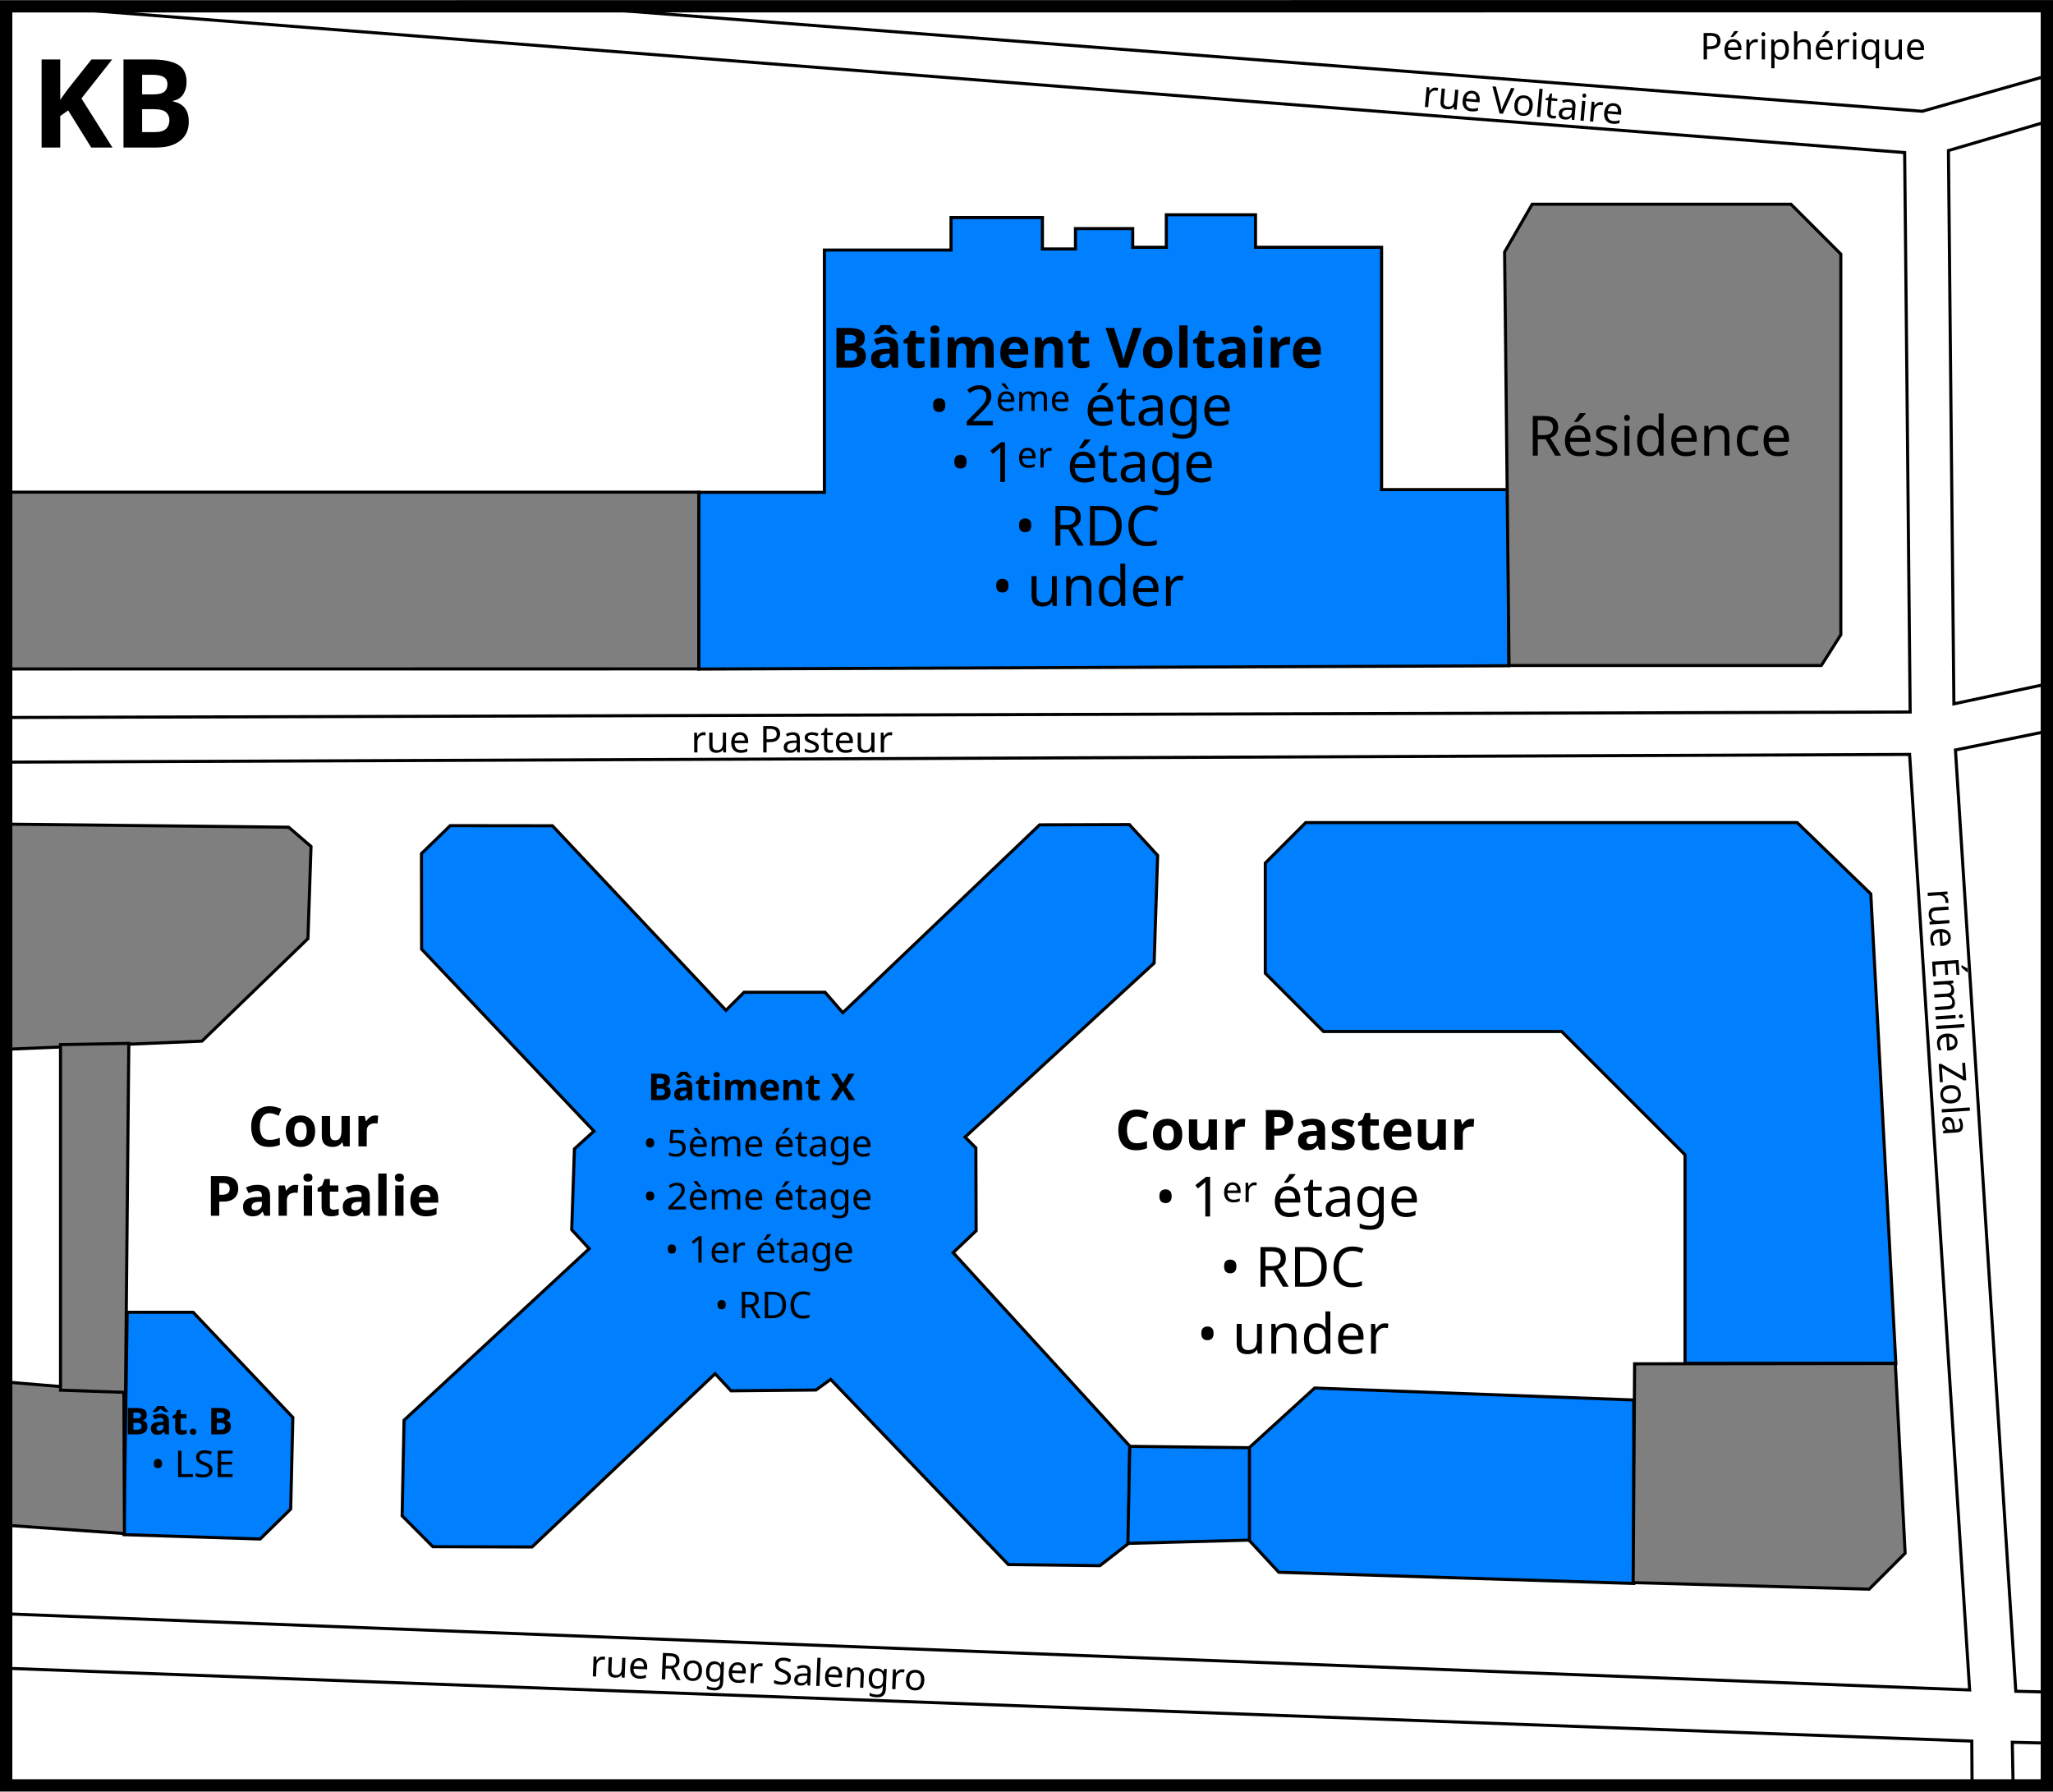
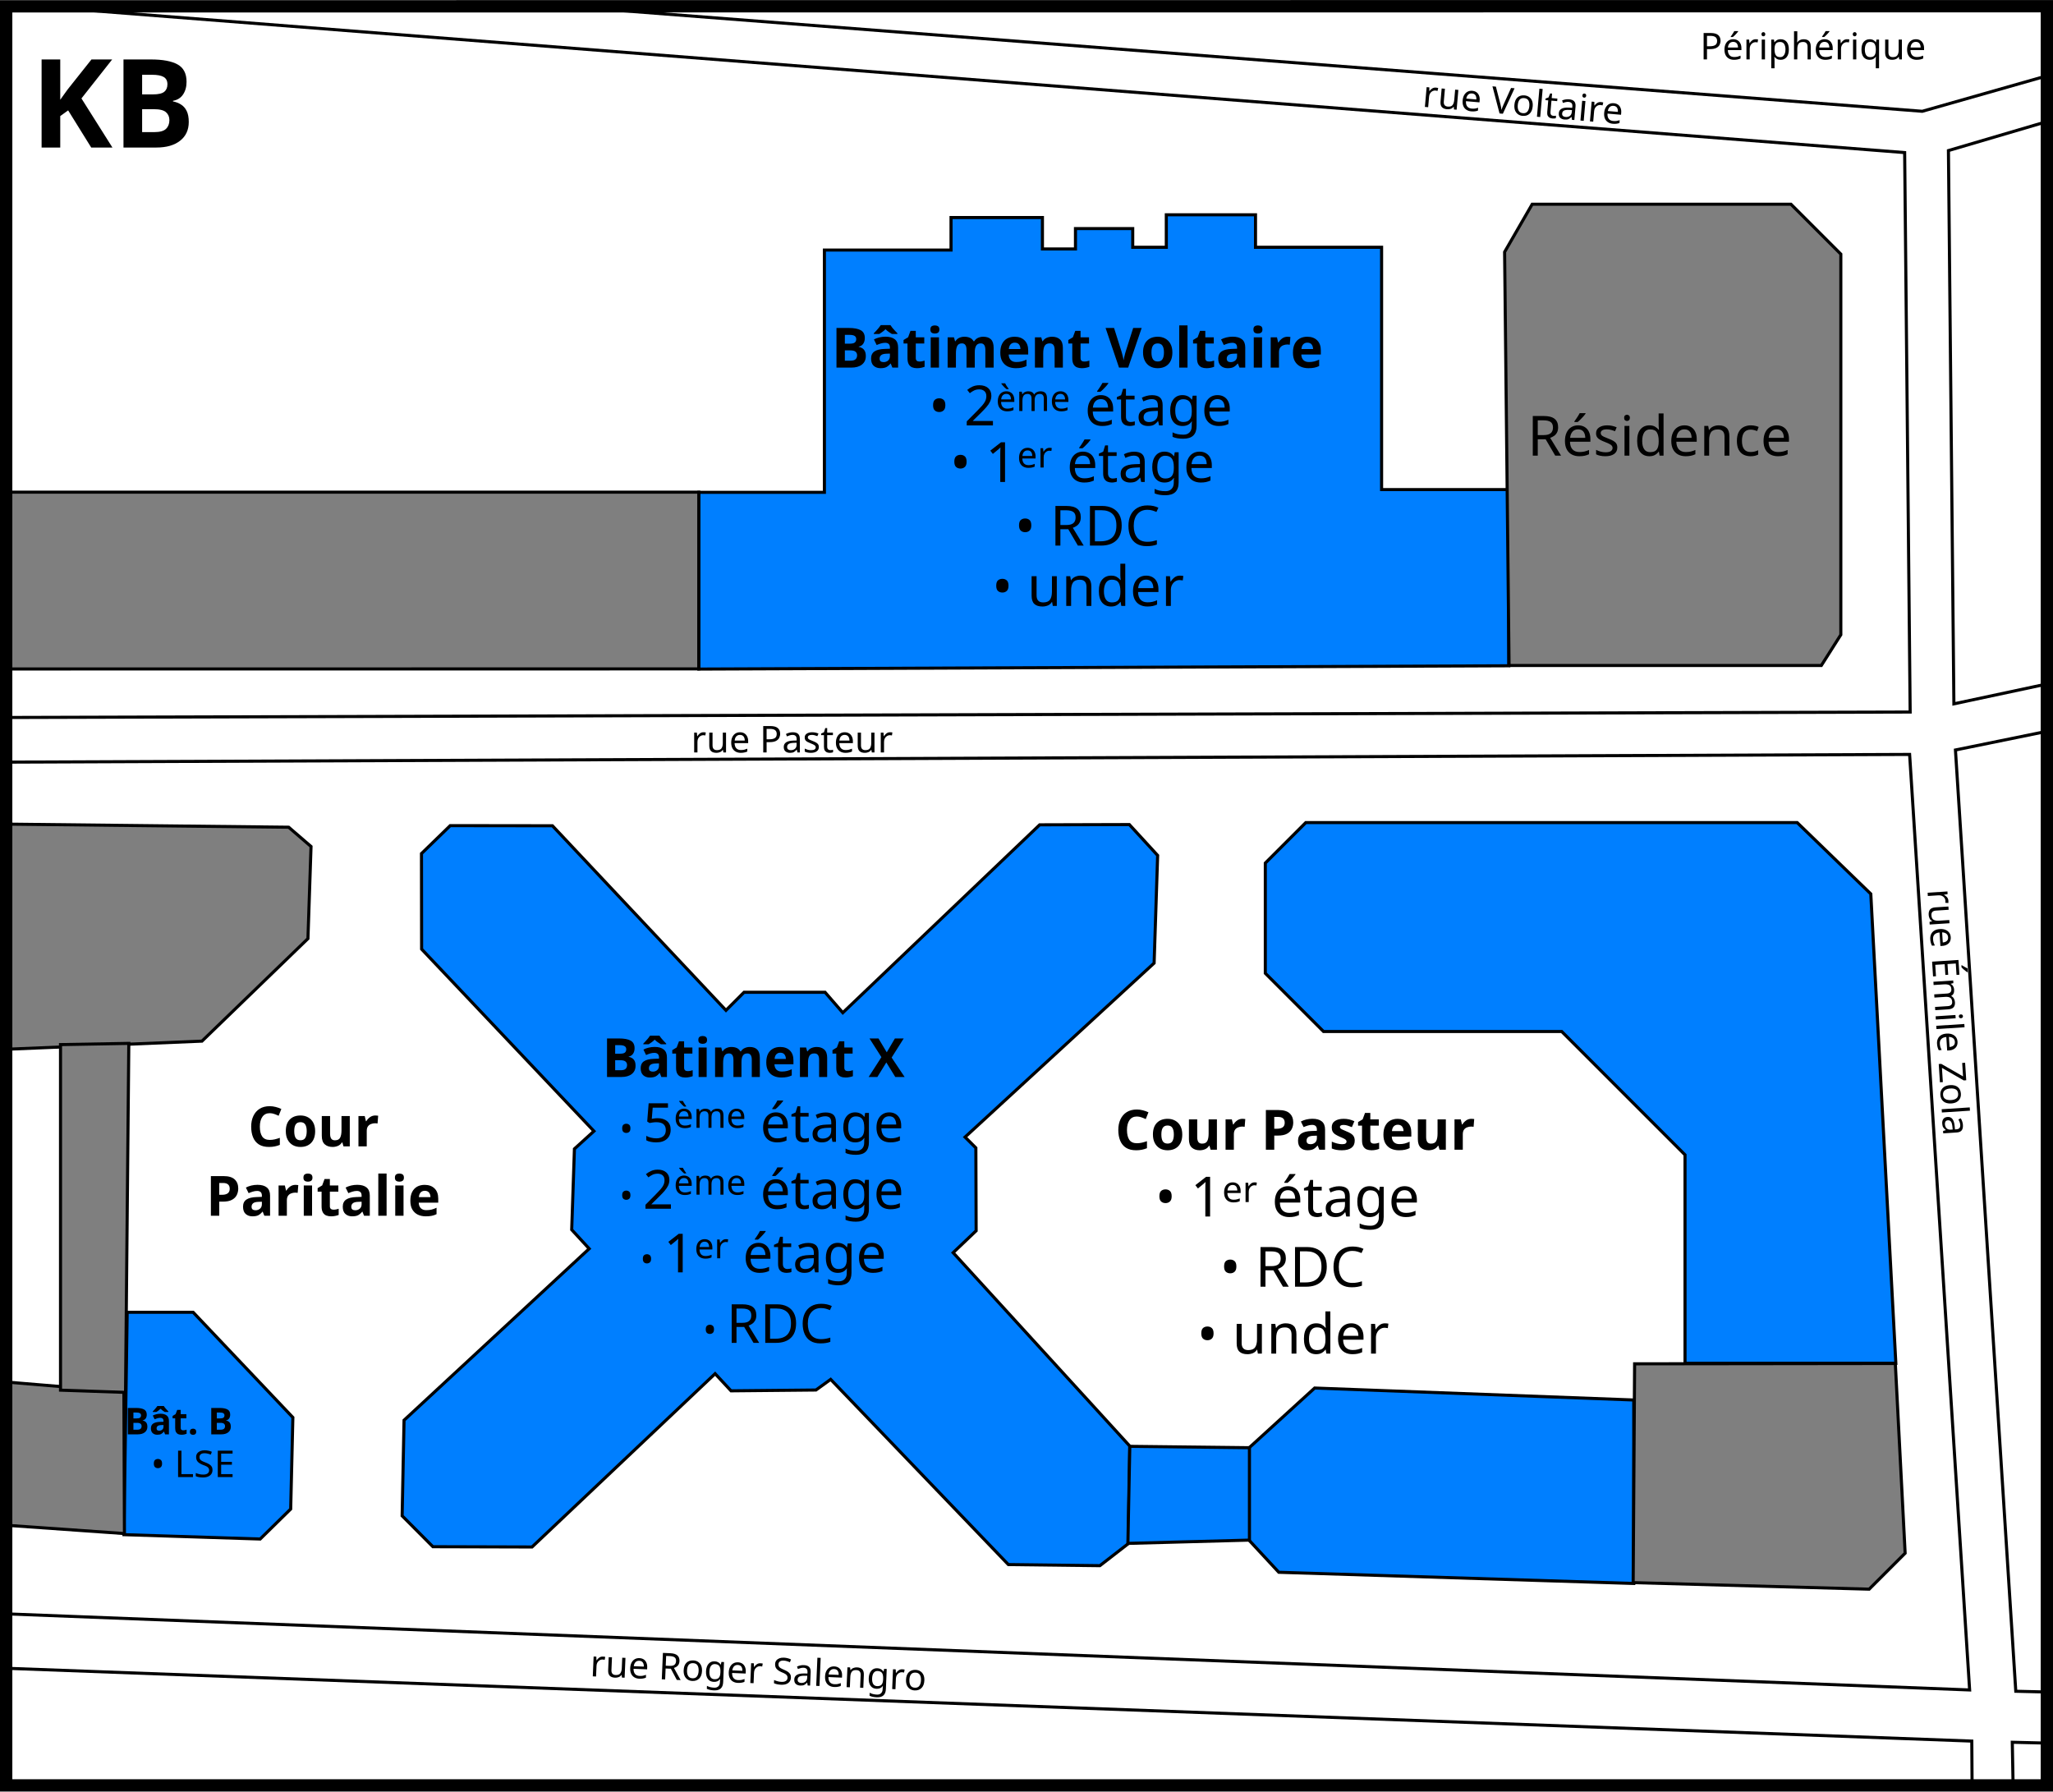
<svg xmlns="http://www.w3.org/2000/svg" xmlns:xlink="http://www.w3.org/1999/xlink" width="665.844" height="581" id="svg2" version="1.1">
  <defs id="defs4" />
  <g id="layer1" transform="translate(-70.125,-238.5938)">
    <path style="fill:none;stroke:#000000;stroke-width:1px;stroke-linecap:butt;stroke-linejoin:miter;stroke-opacity:1" d="m 85.714,240.934 602.143,47.143 1.786,181.429 -616.609,1.767" id="path3818" />
    <path style="fill:none;stroke:#000000;stroke-width:1px;stroke-linecap:butt;stroke-linejoin:miter;stroke-opacity:1" d="m 265.097,241.532 428.474,33.152 39.626,-11.273" id="path3820" />
    <path style="fill:none;stroke:#000000;stroke-width:1px;stroke-linecap:butt;stroke-linejoin:miter;stroke-opacity:1" d="m 733.674,278.118 -31.618,9.306 1.768,179.428 30.532,-6.515" id="path3822" />
    <path style="fill:none;stroke:#000000;stroke-width:1px;stroke-linecap:butt;stroke-linejoin:miter;stroke-opacity:1" d="m 72.504,485.755 616.961,-2.5 19.464,303.393 -637.602,-24.707" id="path3824" />
    <path style="fill:none;stroke:#000000;stroke-width:1px;stroke-linecap:butt;stroke-linejoin:miter;stroke-opacity:1" d="m 734.811,475.597 -30.482,6.218 19.572,305.255 10.555,0.256" id="path3826" />
    <path style="fill:none;stroke:#000000;stroke-width:1px;stroke-linecap:butt;stroke-linejoin:miter;stroke-opacity:1" d="M 709.733,818.285 709.632,803.233 71.949,779.611" id="path3828" />
    <path style="fill:none;stroke:#000000;stroke-width:1px;stroke-linecap:butt;stroke-linejoin:miter;stroke-opacity:1" d="m 723.042,818.259 -0.278,-14.647 11.566,0.278" id="path3830" />
    <path style="fill:#007fff;fill-opacity:1;stroke:#000000;stroke-width:1px;stroke-linecap:butt;stroke-linejoin:miter;stroke-opacity:1" d="m 559.464,454.505 0,-57.143 -41.25,0 0,-78.571 -40.893,0 0,-10.536 -28.929,0 0,10.536 -10.893,0 0,-6.071 -18.571,0 0,6.607 -10.714,0 0,-10.179 -29.643,0 0,10.536 -41.071,0 0,78.571 -40.714,0 0,57.321 z" id="path3832" />
    <path style="fill:#7f7f7f;fill-opacity:1;stroke:#000000;stroke-width:1px;stroke-linecap:butt;stroke-linejoin:miter;stroke-opacity:1" d="m 559.554,454.416 -1.444,-134.098 8.945,-15.494 83.926,0 16.175,16.175 0,123.441 -6.325,9.98 -101.277,0" id="path3834" />
    <path style="fill:#7f7f7f;fill-opacity:1;stroke:#000000;stroke-width:1px;stroke-linecap:butt;stroke-linejoin:miter;stroke-opacity:1" d="m 296.764,398.2 -224.816,0 0.464,57.342 224.341,-0.022 z" id="path3836" />
    <path style="fill:#007fff;fill-opacity:1;stroke:#000000;stroke-width:1px;stroke-linecap:butt;stroke-linejoin:miter;stroke-opacity:1" d="m 653,505.362 -159.375,0 -13.125,13.125 0,35.75 18.875,18.875 77.25,0 40,40 0,67.625 68.375,0 -8.125,-152.25 z" id="path3838" />
    <path style="fill:#007fff;fill-opacity:1;stroke:#000000;stroke-width:1px;stroke-linecap:butt;stroke-linejoin:miter;stroke-opacity:1" d="m 436.402,506.001 -29.083,0.083 -63.851,60.934 -5.75,-6.625 -26.281,0 -5.859,5.859 -56.281,-59.861 -33.149,-0.044 -9.326,9.061 0.044,30.99 55.889,59.027 -6.326,5.751 -0.884,26.217 5.67,6.156 -60.046,55.626 -0.619,31.004 9.973,10.017 32.154,0.088 59.382,-56.2 5.16,5.558 27.543,-0.265 4.772,-3.446 57.627,60.058 29.692,0.354 9.21,-7.14 0.486,-31.636 -57.293,-62.729 7.457,-7.103 -0.088,-26.874 -3.506,-3.506 61.316,-56.425 1.147,-34.926 z" id="path3840" />
    <path style="fill:#007fff;fill-opacity:1;stroke:#000000;stroke-width:1px;stroke-linecap:butt;stroke-linejoin:miter;stroke-opacity:1" d="m 600,692.612 0,59.5 -115.125,-3.625 -9.625,-10.375 0,-30 21.25,-19.375 z" id="path3842" />
    <path style="fill:#007fff;fill-opacity:1;stroke:#000000;stroke-width:1px;stroke-linecap:butt;stroke-linejoin:miter;stroke-opacity:1" d="m 436.55,707.648 38.802,0.442 0,29.964 -39.421,1.061 z" id="path3844" />
    <path style="fill:#7f7f7f;fill-opacity:1;stroke:#000000;stroke-width:1px;stroke-linecap:butt;stroke-linejoin:miter;stroke-opacity:1" d="m 599.803,751.842 76.544,2.121 11.667,-11.667 -3.182,-61.518 -84.557,0.104 z" id="path3846" />
    <path style="fill:#007fff;fill-opacity:1;stroke:#000000;stroke-width:1px;stroke-linecap:butt;stroke-linejoin:miter;stroke-opacity:1" d="m 164.402,727.977 -9.899,9.723 -44.194,-1.414 1.061,-72.125 21.39,0 32.35,34.118 z" id="path3848" />
    <path style="fill:#7f7f7f;fill-opacity:1;stroke:#000000;stroke-width:1px;stroke-linecap:butt;stroke-linejoin:miter;stroke-opacity:1" d="m 110.485,735.932 -38.331,-2.695 0,-46.449 38.154,3.182 z" id="path3850" />
    <path style="fill:#7f7f7f;fill-opacity:1;stroke:#000000;stroke-width:1px;stroke-linecap:butt;stroke-linejoin:miter;stroke-opacity:1" d="m 170,542.987 -34.375,33.25 -63.257,2.625 0,-73 91.382,1 7.25,6.25 z" id="path3852" />
    <path style="fill:#7f7f7f;fill-opacity:1;stroke:#000000;stroke-width:1px;stroke-linecap:butt;stroke-linejoin:miter;stroke-opacity:1" d="m 110.839,690.147 1.061,-113.181 -22.15,0.396 0,112.062 z" id="path3854" />
    <path style="fill:none;stroke:#000000;stroke-width:4;stroke-linecap:butt;stroke-linejoin:miter;stroke-miterlimit:4;stroke-opacity:1;stroke-dasharray:none" d="m 72.125,817.603 661.852,0 0,-576.999 -661.852,0.044 z" id="path3856" />
    <text xml:space="preserve" style="font-size:12px;font-style:normal;font-weight:normal;line-height:125%;letter-spacing:0px;word-spacing:0px;fill:#000000;fill-opacity:1;stroke:none;font-family:Sans" x="553.072" y="225.745" id="text3858" transform="matrix(0.9961804,0.08731961,-0.08731961,0.9961804,0,0)">
      <tspan id="tspan3860" x="553.072" y="225.745">rue Voltaire</tspan>
    </text>
    <text xml:space="preserve" style="font-size:12px;font-style:normal;font-weight:normal;line-height:125%;letter-spacing:0px;word-spacing:0px;fill:#000000;fill-opacity:1;stroke:none;font-family:Sans" x="621.5" y="257.862" id="text3883">
      <tspan id="tspan3885" x="621.5" y="257.862">Périphérique</tspan>
    </text>
    <text xml:space="preserve" style="font-size:12px;font-style:normal;font-weight:normal;line-height:125%;letter-spacing:0px;word-spacing:0px;fill:#000000;fill-opacity:1;stroke:none;font-family:Sans" x="570.982" y="-659.674" id="text3887" transform="matrix(0.06471223,0.997904,-0.997904,0.06471223,0,0)">
      <tspan id="tspan3889" x="570.982" y="-659.674">rue Émile Zola</tspan>
    </text>
    <text xml:space="preserve" style="font-size:12px;font-style:normal;font-weight:normal;line-height:125%;letter-spacing:0px;word-spacing:0px;fill:#000000;fill-opacity:1;stroke:none;font-family:Sans" x="427.34" y="357.812" id="text3891">
      <tspan x="427.34" y="357.812" id="tspan3901" style="font-size:18px;font-weight:bold;text-align:center;text-anchor:middle;-inkscape-font-specification:Sans Bold">Bâtiment Voltaire</tspan>
    </text>
    <text xml:space="preserve" style="font-size:12px;font-style:normal;font-weight:normal;line-height:125%;letter-spacing:0px;word-spacing:0px;fill:#000000;fill-opacity:1;stroke:none;font-family:Sans" x="565.5" y="386.362" id="text3903">
      <tspan id="tspan3905" x="565.5" y="386.362" style="font-size:18px">Résidence</tspan>
    </text>
    <text xml:space="preserve" style="font-size:12px;font-style:normal;font-weight:normal;line-height:125%;letter-spacing:0px;word-spacing:0px;fill:#000000;fill-opacity:1;stroke:none;font-family:Sans" x="182.766" y="610.362" id="text3907">
      <tspan id="tspan3909" x="182.766" y="610.362" style="font-size:18px;font-weight:bold;text-align:center;text-anchor:middle;-inkscape-font-specification:Sans Bold">Cour</tspan>
      <tspan x="182.766" y="632.862" style="font-size:18px;font-weight:bold;text-align:center;text-anchor:middle;-inkscape-font-specification:Sans Bold" id="tspan3913">Paritalie</tspan>
    </text>
    <text xml:space="preserve" style="font-size:12px;font-style:normal;font-weight:normal;line-height:125%;letter-spacing:0px;word-spacing:0px;fill:#000000;fill-opacity:1;stroke:none;font-family:Sans" x="498" y="611.443" id="text3907-2">
      <tspan x="498" y="611.443" style="font-size:18px;font-weight:bold;text-align:center;text-anchor:middle;-inkscape-font-specification:Sans Bold" id="tspan3945">Cour Pasteur</tspan>
    </text>
-     <text xml:space="preserve" style="font-style:normal;font-weight:normal;font-size:12px;line-height:125%;font-family:Sans;-inkscape-font-specification:Sans;text-align:center;letter-spacing:0px;word-spacing:0px;text-anchor:middle;fill:#000000;fill-opacity:1;stroke:none" x="321.655" y="595.362" id="text3947">
-       <tspan x="321.655" y="595.362" style="font-weight:bold;font-size:12px;-inkscape-font-specification:'Sans Bold';text-align:center;text-anchor:middle" id="tspan3957">Bâtiment X</tspan>
+     <text xml:space="preserve" style="font-style:normal;font-weight:normal;font-size:12px;line-height:125%;font-family:Sans;-inkscape-font-specification:Sans;text-align:center;letter-spacing:0px;word-spacing:0px;text-anchor:middle;fill:#000000;fill-opacity:1;stroke:none" x="322.276" y="587.862" id="text3947">
+       <tspan x="322.276" y="587.862" style="font-weight:bold;font-size:17.5px;-inkscape-font-specification:'Sans Bold';text-align:center;text-anchor:middle" id="tspan3957">Bâtiment X</tspan>
    </text>
    <text xml:space="preserve" style="font-size:12px;font-style:normal;font-weight:normal;line-height:125%;letter-spacing:0px;word-spacing:0px;fill:#000000;fill-opacity:1;stroke:none;font-family:Sans" x="135.865" y="703.759" id="text3959">
      <tspan x="135.865" y="703.759" id="tspan3963" style="font-weight:bold;text-align:center;text-anchor:middle;-inkscape-font-specification:Sans Bold">Bât. B</tspan>
    </text>
    <text xml:space="preserve" style="font-size:12px;font-style:normal;font-weight:normal;line-height:125%;letter-spacing:0px;word-spacing:0px;fill:#000000;fill-opacity:1;stroke:none;font-family:Sans" x="294.345" y="770.392" id="text3965" transform="matrix(0.9990981,0.04246065,-0.04246065,0.9990981,0,0)">
      <tspan id="tspan3967" x="294.345" y="770.392">rue Roger Salengro</tspan>
    </text>
    <text xml:space="preserve" style="font-size:12px;font-style:normal;font-weight:normal;line-height:125%;letter-spacing:0px;word-spacing:0px;fill:#000000;fill-opacity:1;stroke:none;font-family:Sans" x="294.25" y="482.612" id="text3969">
      <tspan id="tspan3971" x="294.25" y="482.612">rue Pasteur</tspan>
    </text>
    <a xlink:href="map-kb-voltaire-f2.svg" id="a4065">
      <text id="text3997" y="376.56" x="371.356" style="font-size:12px;font-style:normal;font-weight:normal;line-height:125%;letter-spacing:0px;word-spacing:0px;fill:#000000;fill-opacity:1;stroke:none;font-family:Sans" xml:space="preserve">
        <tspan style="font-size:18px" y="376.56" x="371.356" id="tspan3999">• 2<tspan id="tspan4001" style="font-size:65.001%;baseline-shift:super">ème</tspan> étage</tspan>
      </text>
    </a>
    <a xlink:href="map-kb-voltaire-f1.svg" transform="translate(-1.9073486e-5,0)" id="a4070">
      <text id="text3997-8" y="394.892" x="378.246" style="font-style:normal;font-weight:normal;font-size:12px;line-height:125%;font-family:Sans;letter-spacing:0px;word-spacing:0px;fill:#000000;fill-opacity:1;stroke:none" xml:space="preserve">
        <tspan style="font-size:18px" y="394.892" x="378.246" id="tspan3999-5">• 1<tspan id="tspan4001-9" style="font-size:65.001%;baseline-shift:super">er</tspan> étage</tspan>
      </text>
    </a>
    <a xlink:href="map-kb-voltaire-f0.svg" transform="translate(-1.5258789e-5,0)" id="a4075">
      <text id="text3997-4" y="415.53" x="399.232" style="font-style:normal;font-weight:normal;font-size:12px;line-height:125%;font-family:Sans;letter-spacing:0px;word-spacing:0px;fill:#000000;fill-opacity:1;stroke:none" xml:space="preserve">
        <tspan style="font-size:18px" y="415.53" x="399.232" id="tspan3999-1">• RDC</tspan>
      </text>
    </a>
    <a xlink:href="map-kb-voltaire-f-1.svg" transform="translate(-4.170425,0)" id="a4079">
      <text id="text3997-5" y="435.101" x="396.007" style="font-style:normal;font-weight:normal;font-size:12px;line-height:125%;font-family:Sans;letter-spacing:0px;word-spacing:0px;fill:#000000;fill-opacity:1;stroke:none" xml:space="preserve">
        <tspan style="font-size:18px" y="435.101" x="396.007" id="tspan3999-3">• under</tspan>
      </text>
    </a>
    <a xlink:href="map-kb-pasteur-f0.svg" id="a4138" transform="translate(-4.169088,22.20721)">
      <text id="text4092-3" y="633.668" x="469.91" style="font-style:normal;font-weight:normal;font-size:12px;line-height:125%;font-family:Sans;letter-spacing:0px;word-spacing:0px;fill:#000000;fill-opacity:1;stroke:none" xml:space="preserve">
        <tspan style="font-size:18px" y="633.668" x="469.91" id="tspan4094-4">• RDC</tspan>
      </text>
    </a>
    <a xlink:href="map-kb-pasteur-f-1.svg" id="a4142" transform="translate(-4.169088,-2.474874)">
      <text id="text4092-5" y="680.052" x="462.514" style="font-style:normal;font-weight:normal;font-size:12px;line-height:125%;font-family:Sans;letter-spacing:0px;word-spacing:0px;fill:#000000;fill-opacity:1;stroke:none" xml:space="preserve">
        <tspan style="font-size:18px" y="680.052" x="462.514" id="tspan4094-7">• under</tspan>
      </text>
    </a>
    <a id="a4171" xlink:href="http://lse.epita.fr/">
      <text id="text4165" y="717.612" x="119.093" style="font-size:12px;font-style:normal;font-weight:normal;line-height:125%;letter-spacing:0px;word-spacing:0px;fill:#000000;fill-opacity:1;stroke:none;font-family:Sans" xml:space="preserve">
        <tspan y="717.612" x="119.093" id="tspan4167">• LSE</tspan>
      </text>
    </a>
-     <a xlink:href="map-kb-pasteur-f0.svg" id="a4251">
+     <a xlink:href="map-kb-pasteur-f0.svg" id="a4251" transform="translate(-3.821564,8)">
      <text id="text4200" y="666.085" x="301.92" style="font-style:normal;font-weight:normal;font-size:12px;line-height:125%;font-family:Sans;letter-spacing:0px;word-spacing:0px;fill:#000000;fill-opacity:1;stroke:none" xml:space="preserve">
-         <tspan y="666.085" x="301.92" id="tspan4202">• RDC</tspan>
+         <tspan y="666.085" x="301.92" id="tspan4202">• <tspan style="font-size:17.5px" id="tspan4243">RDC</tspan>
+         </tspan>
      </text>
    </a>
    <text xml:space="preserve" style="font-size:12px;font-style:normal;font-weight:normal;line-height:125%;letter-spacing:0px;word-spacing:0px;fill:#000000;fill-opacity:1;stroke:none;font-family:Sans" x="80.024" y="286.435" id="text4217">
      <tspan id="tspan4219" x="80.024" y="286.435" style="font-size:40px;font-weight:bold;-inkscape-font-specification:Sans Bold">KB</tspan>
    </text>
    <a xlink:href="map-kb-pasteur-f1.svg" transform="translate(-25.15561,-0.5622465)" id="a4138-9">
      <text id="text4092-3-6" y="633.668" x="469.91" style="font-style:normal;font-weight:normal;font-size:12px;line-height:125%;font-family:Sans;letter-spacing:0px;word-spacing:0px;fill:#000000;fill-opacity:1;stroke:none" xml:space="preserve">
        <tspan style="font-size:18px" y="633.668" x="469.91" id="tspan4094-4-9">• 1<tspan style="font-size:65%;baseline-shift:super" id="tspan4234">er</tspan> étage</tspan>
      </text>
    </a>
-     <a xlink:href="map-kb-pasteur-f2.svg" id="a4259">
+     <a xlink:href="map-kb-pasteur-f2.svg" id="a4259" transform="translate(-7.708649,-0.242859)">
      <text id="text4200-2" y="630.823" x="278.705" style="font-style:normal;font-weight:normal;font-size:12px;line-height:125%;font-family:Sans;letter-spacing:0px;word-spacing:0px;fill:#000000;fill-opacity:1;stroke:none" xml:space="preserve">
-         <tspan y="630.823" x="278.705" id="tspan4202-1">• 2ème étage</tspan>
+         <tspan y="630.823" x="278.705" id="tspan4202-1">• <tspan style="font-size:17.5px" id="tspan4239">2<tspan style="font-size:65%;baseline-shift:super" id="tspan4223">ème</tspan> étage</tspan>
+         </tspan>
      </text>
    </a>
-     <a xlink:href="map-kb-pasteur-f5.svg" id="a4263">
+     <a xlink:href="map-kb-pasteur-f5.svg" id="a4263" transform="translate(-7.708649,-4.702301)">
      <text id="text4200-6" y="613.601" x="278.705" style="font-style:normal;font-weight:normal;font-size:12px;line-height:125%;font-family:Sans;letter-spacing:0px;word-spacing:0px;fill:#000000;fill-opacity:1;stroke:none" xml:space="preserve">
-         <tspan y="613.601" x="278.705" id="tspan4202-4">• 5ème étage</tspan>
+         <tspan y="613.601" x="278.705" id="tspan4202-4">• <tspan style="font-size:17.5px" id="tspan4237">5<tspan style="font-size:65%;baseline-shift:super" id="tspan4221">ème</tspan> étage</tspan>
+         </tspan>
      </text>
    </a>
-     <a xlink:href="map-kb-pasteur-f1.svg" id="a4255">
-       <text id="text4200-1" y="648.045" x="285.771" style="font-style:normal;font-weight:normal;font-size:12px;line-height:125%;font-family:Sans;letter-spacing:0px;word-spacing:0px;fill:#000000;fill-opacity:1;stroke:none" xml:space="preserve">
-         <tspan y="648.045" x="285.771" id="tspan4202-6">• 1er étage</tspan>
+     <a xlink:href="map-kb-pasteur-f1.svg" id="a4255" transform="translate(-11.22294,3.165924)">
+       <text id="text4200-1" y="648.045" x="288.917" style="font-style:normal;font-weight:normal;font-size:12px;line-height:125%;font-family:Sans;letter-spacing:0px;word-spacing:0px;fill:#000000;fill-opacity:1;stroke:none" xml:space="preserve">
+         <tspan y="648.045" x="288.917" id="tspan4202-6">• <tspan style="font-size:17.5px" id="tspan4241">1<tspan style="font-size:65%;baseline-shift:super" id="tspan4225">er</tspan> étage</tspan>
+         </tspan>
      </text>
    </a>
  </g>
</svg>
